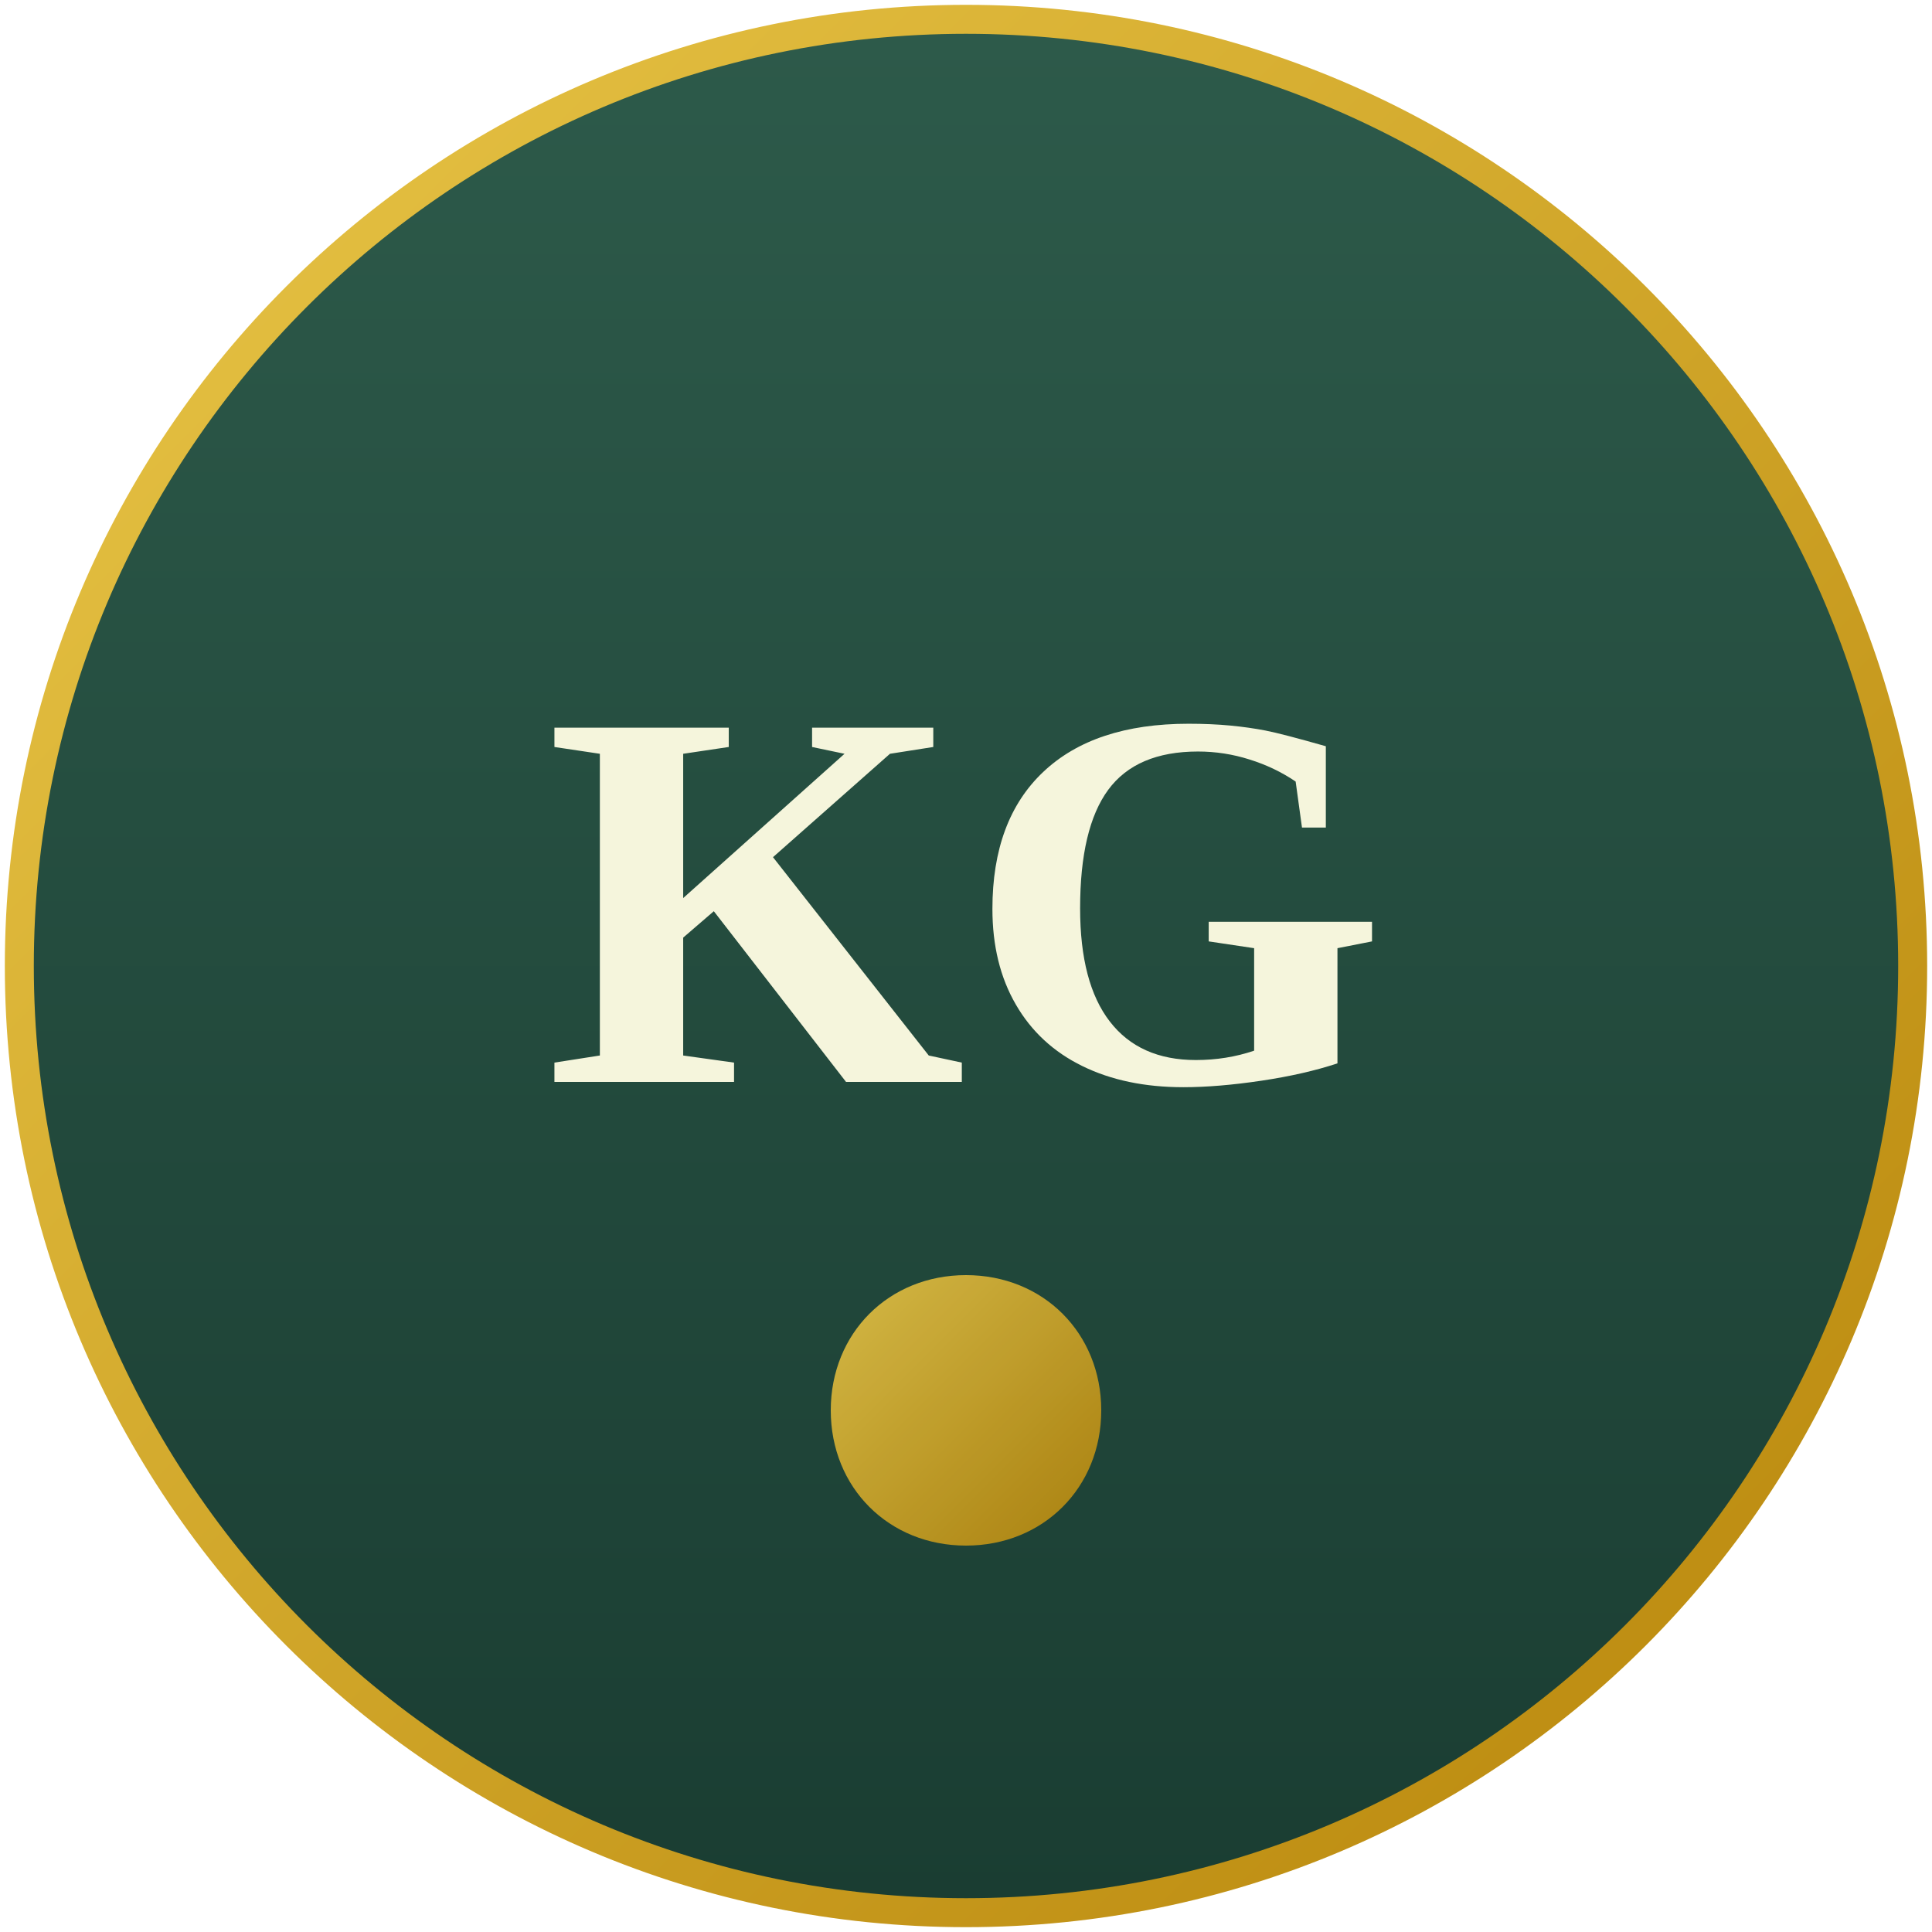
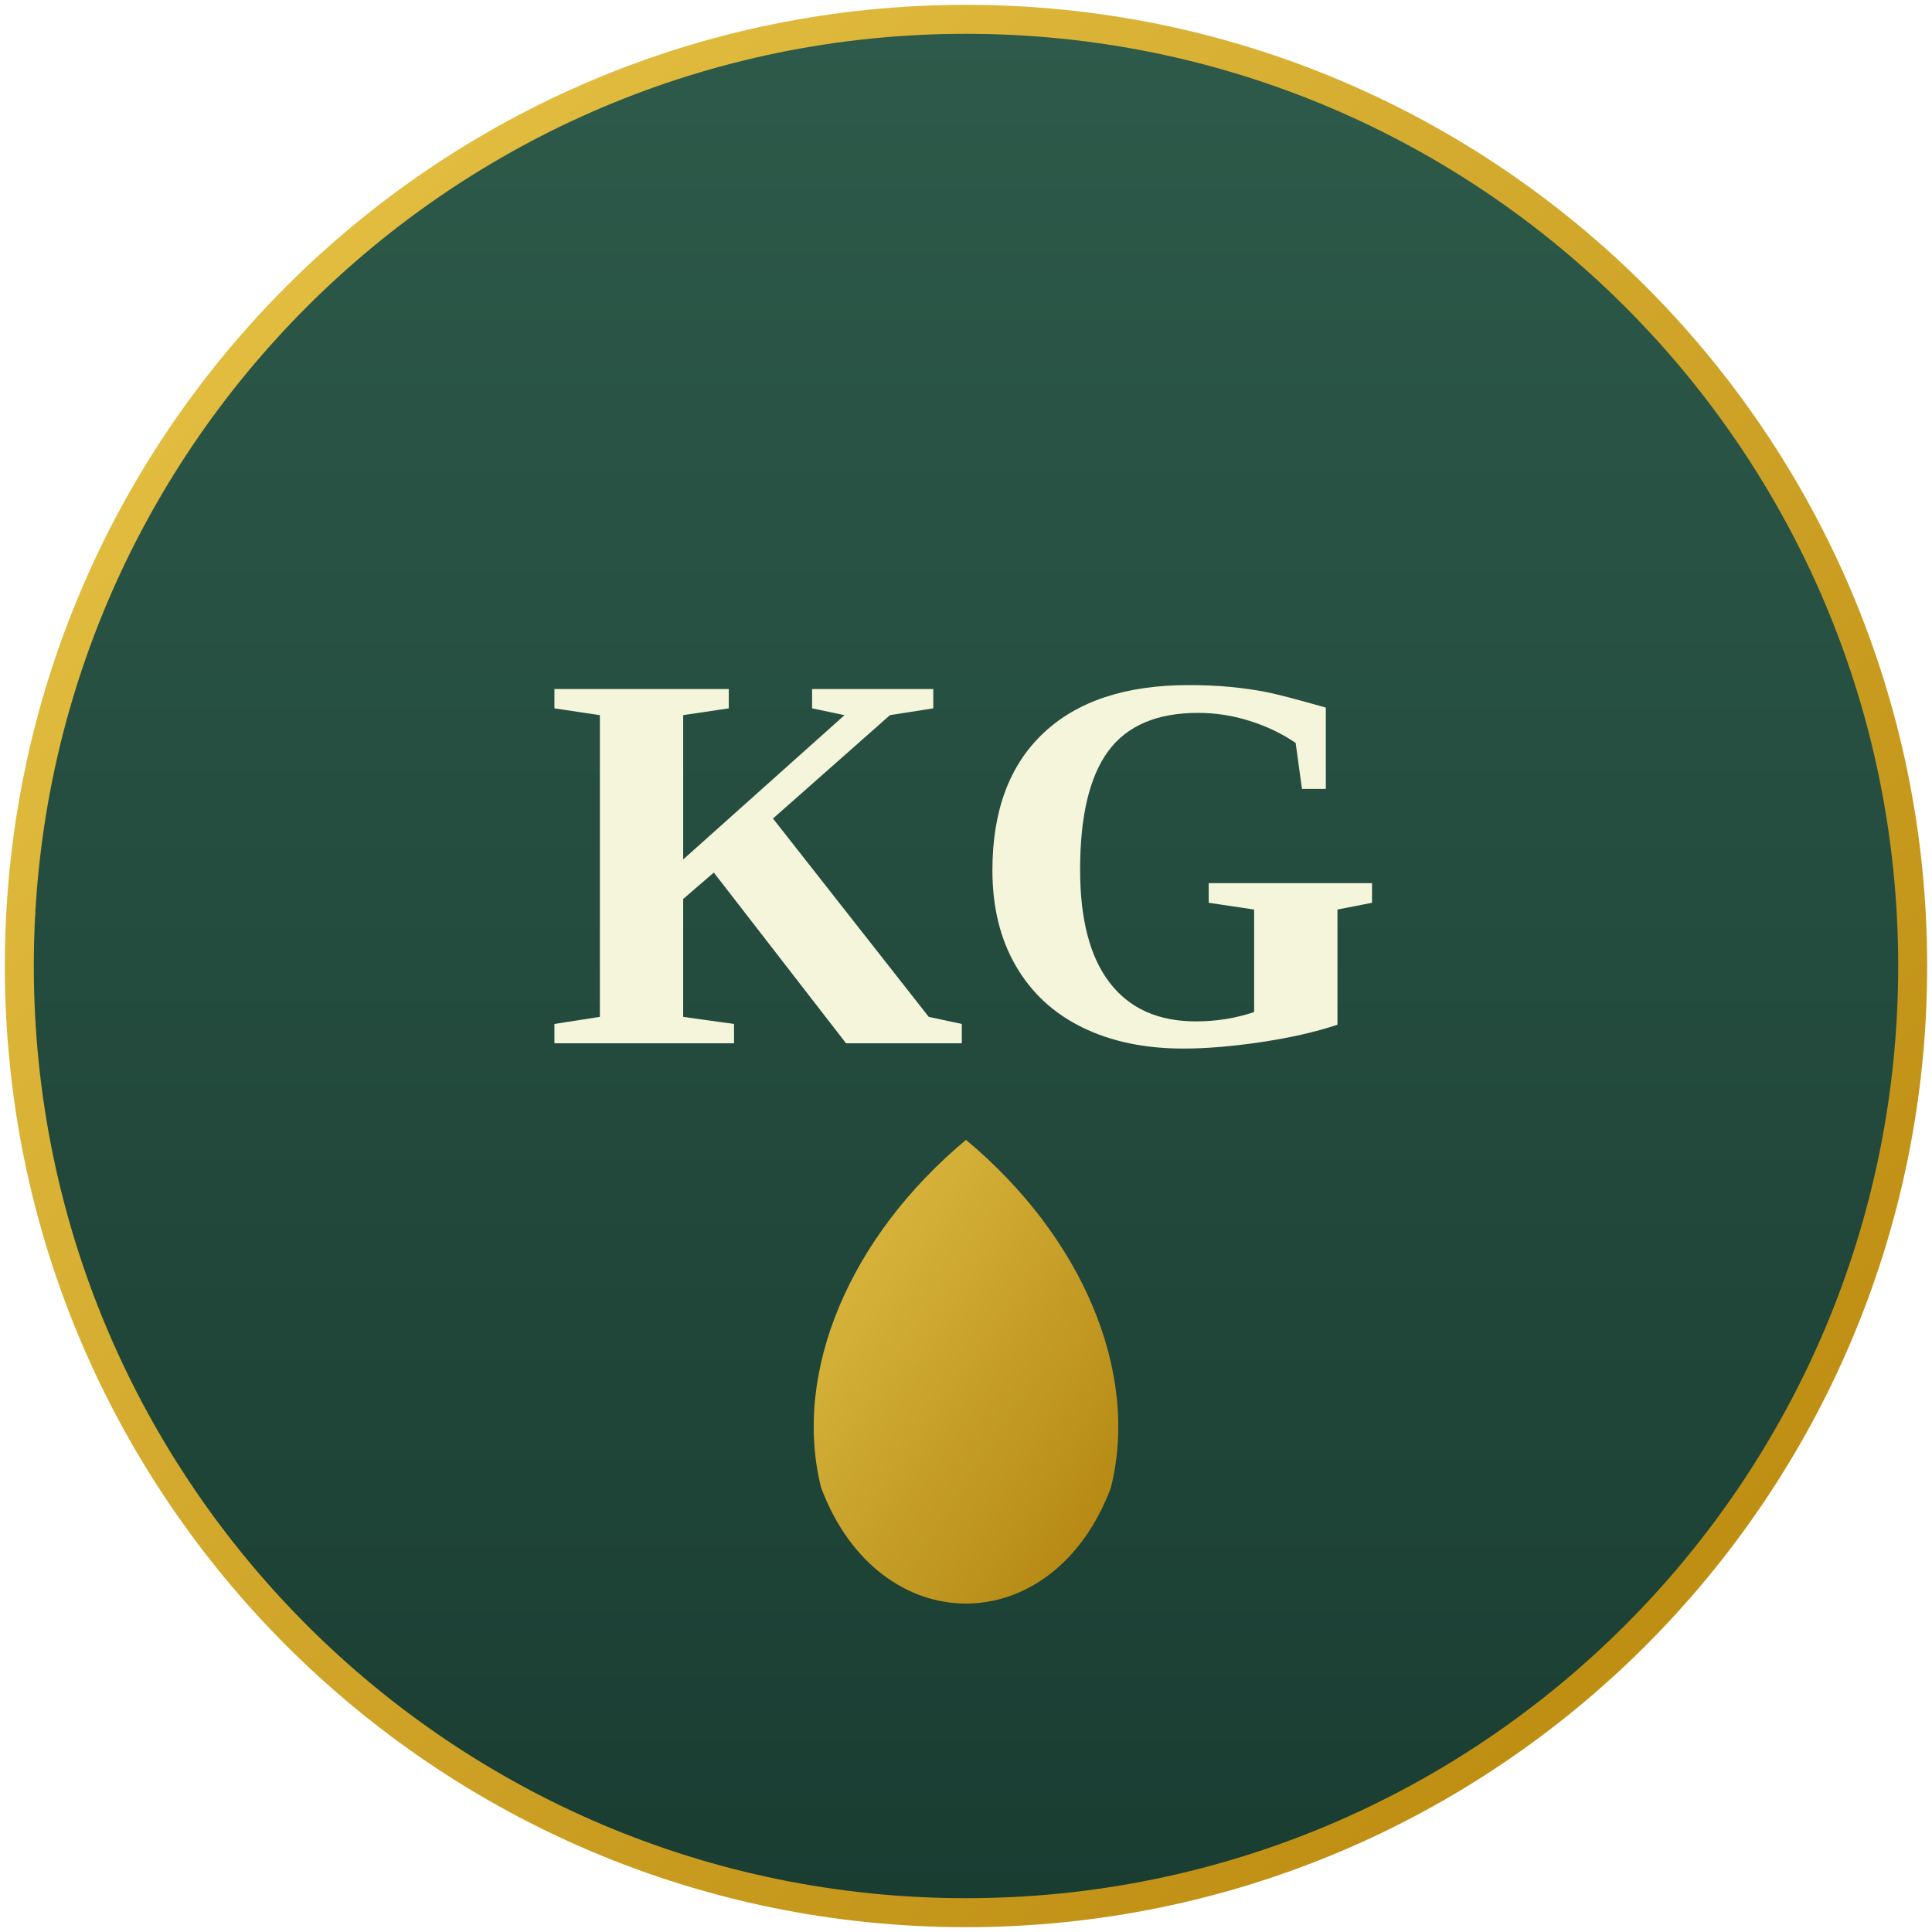
<svg xmlns="http://www.w3.org/2000/svg" viewBox="0 0 200 200" width="200" height="200">
  <defs>
    <linearGradient id="gold" x1="0%" y1="0%" x2="100%" y2="100%">
      <stop offset="0%" style="stop-color:#E8C547" />
      <stop offset="100%" style="stop-color:#B8860B" />
    </linearGradient>
    <linearGradient id="green" x1="0%" y1="0%" x2="0%" y2="100%">
      <stop offset="0%" style="stop-color:#2d5a4a" />
      <stop offset="100%" style="stop-color:#1a3d32" />
    </linearGradient>
  </defs>
  <circle cx="100" cy="100" r="98" fill="url(#green)" />
  <circle cx="100" cy="100" r="98" fill="none" stroke="url(#gold)" stroke-width="3" />
-   <text x="100" y="112" text-anchor="middle" font-family="Georgia, 'Times New Roman', serif" font-size="56" font-weight="bold" fill="#F5F5DC">KG</text>
-   <path d="M100 132 C92 132 86 138 86 146 C86 154 92 160 100 160 C108 160 114 154 114 146 C114 138 108 132 100 132 Z" fill="url(#gold)" opacity="0.9" />
+   <text x="100" y="108" text-anchor="middle" font-family="Georgia, 'Times New Roman', serif" font-size="56" font-weight="bold" fill="#F5F5DC">KG</text>
+   <path d="M100 118 C88 128 82 142 85 154 C88 162 94 166 100 166 C106 166 112 162 115 154 C118 142 112 128 100 118 Z" fill="url(#gold)" opacity="0.95" />
+   <path d="M100 166 L100 172" stroke="url(#gold)" stroke-width="2" stroke-linecap="round" opacity="0.9" />
</svg>
